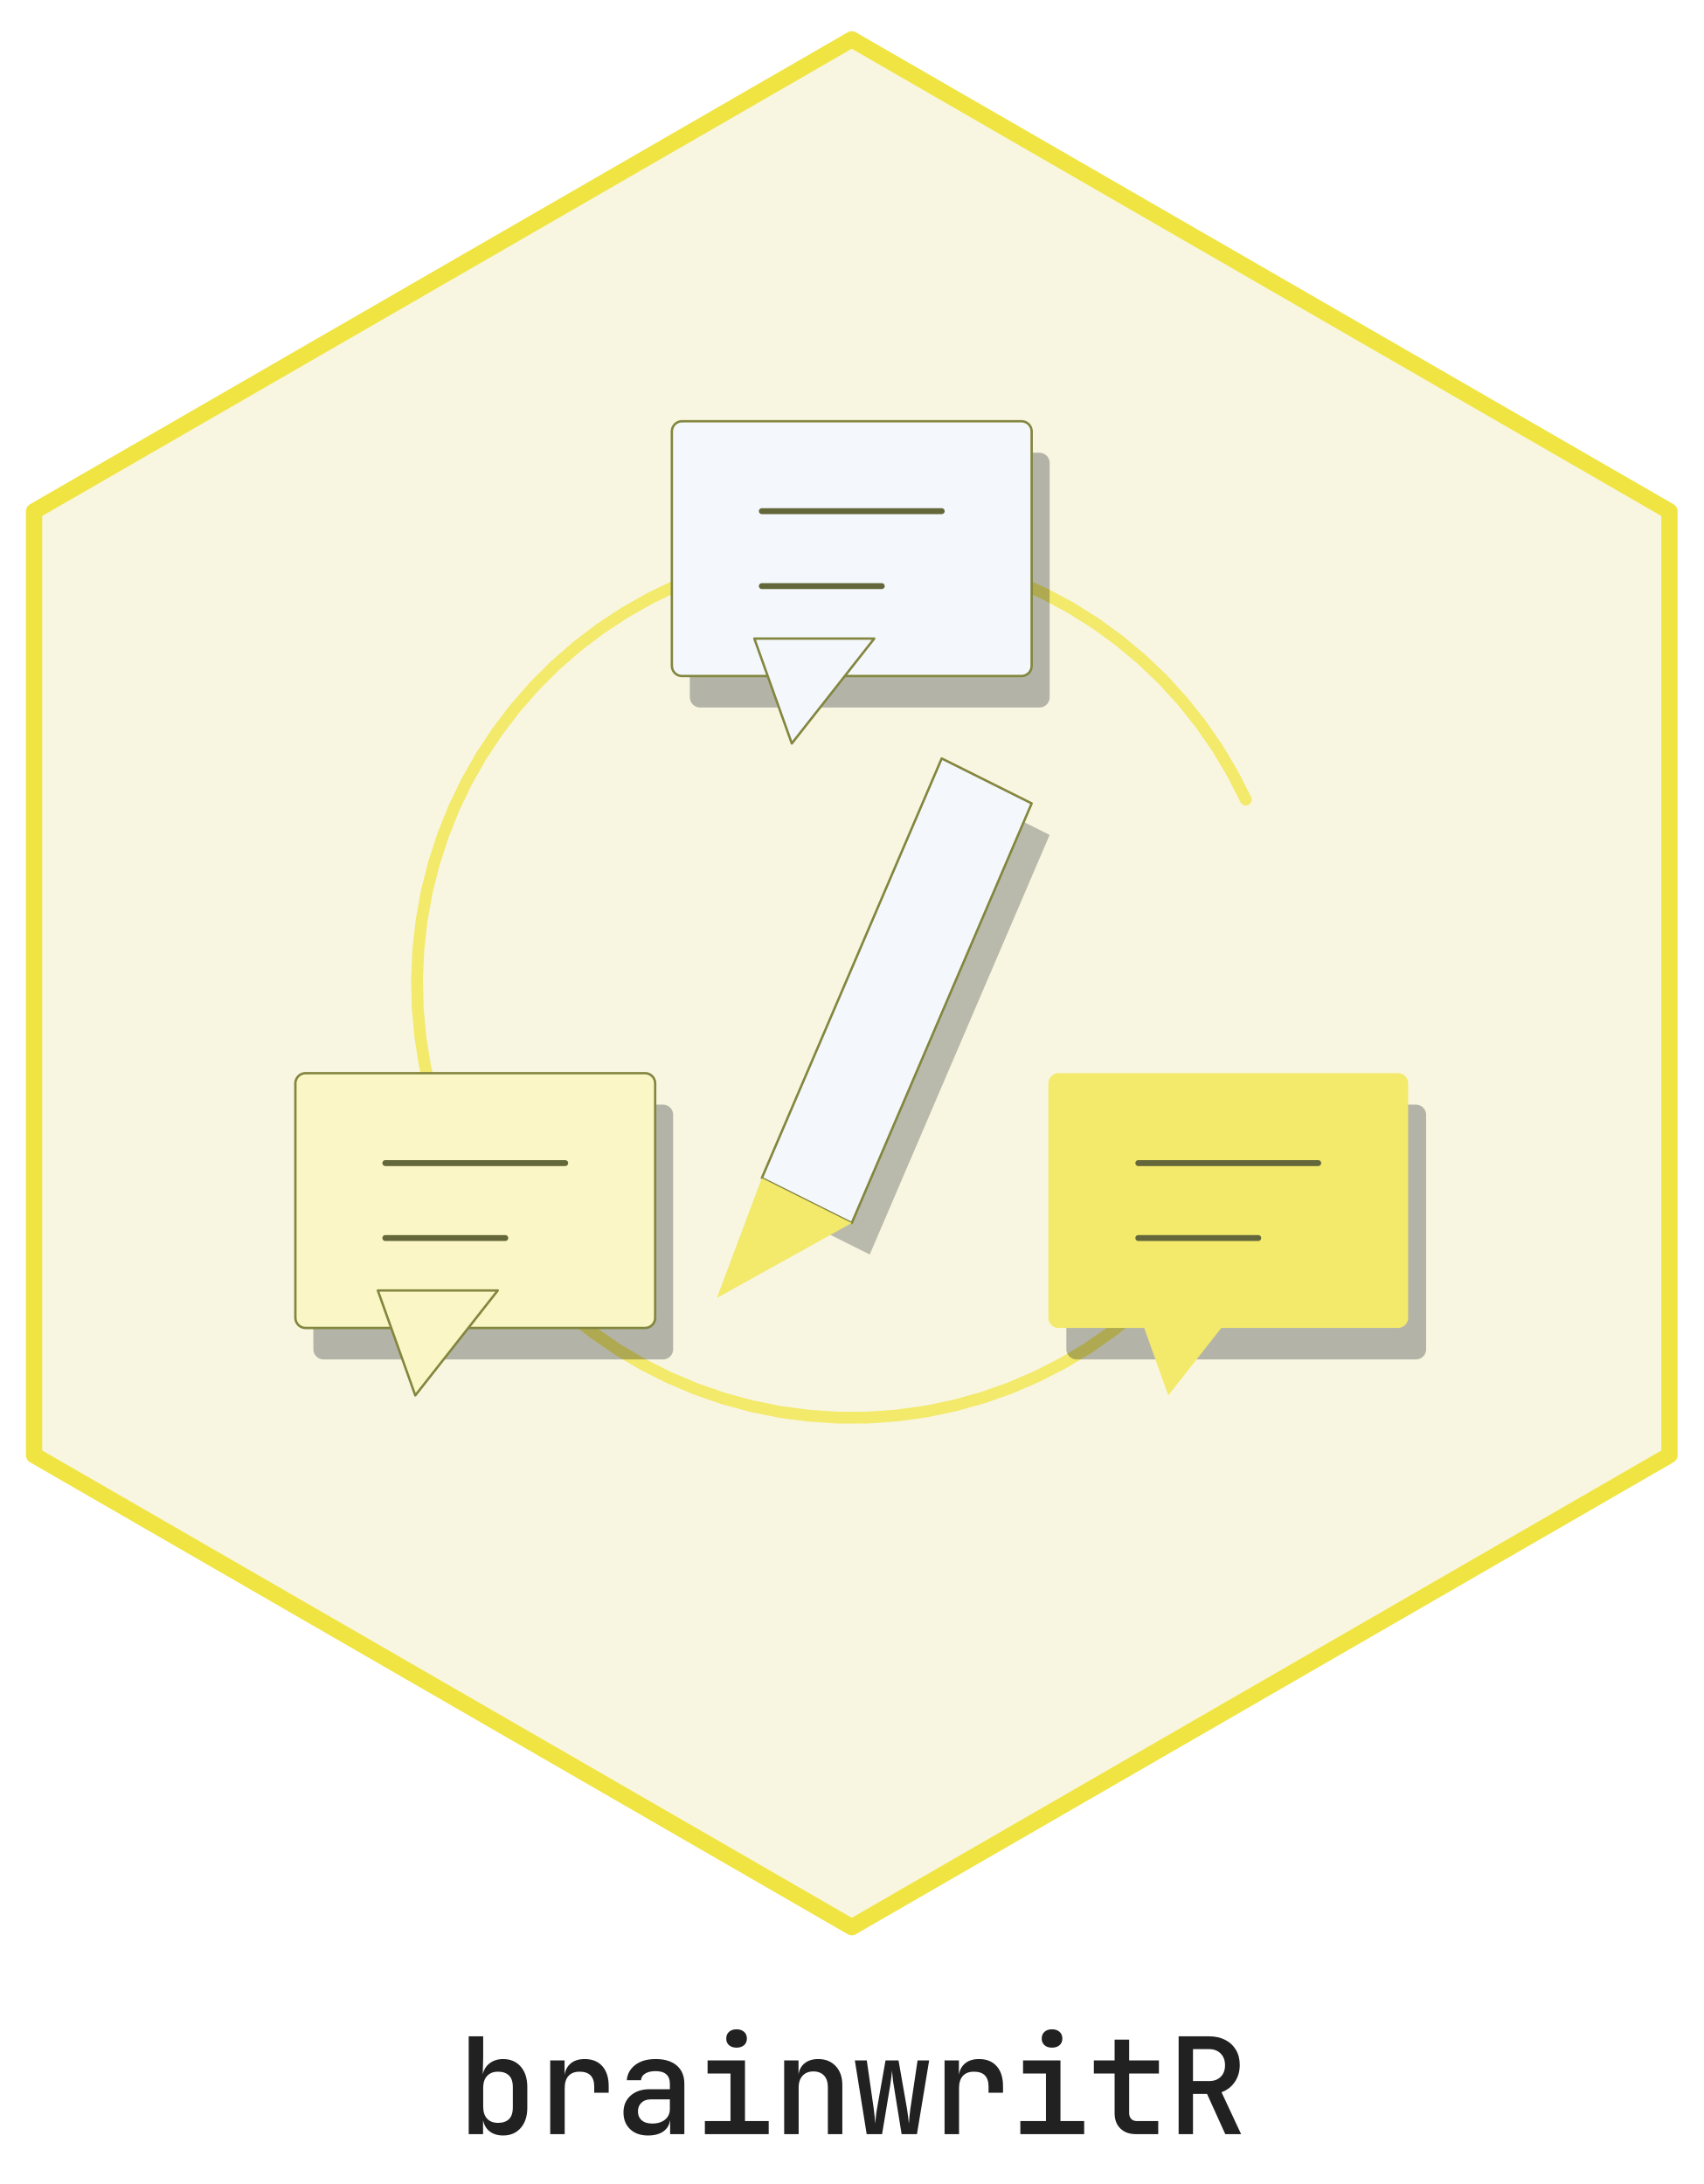
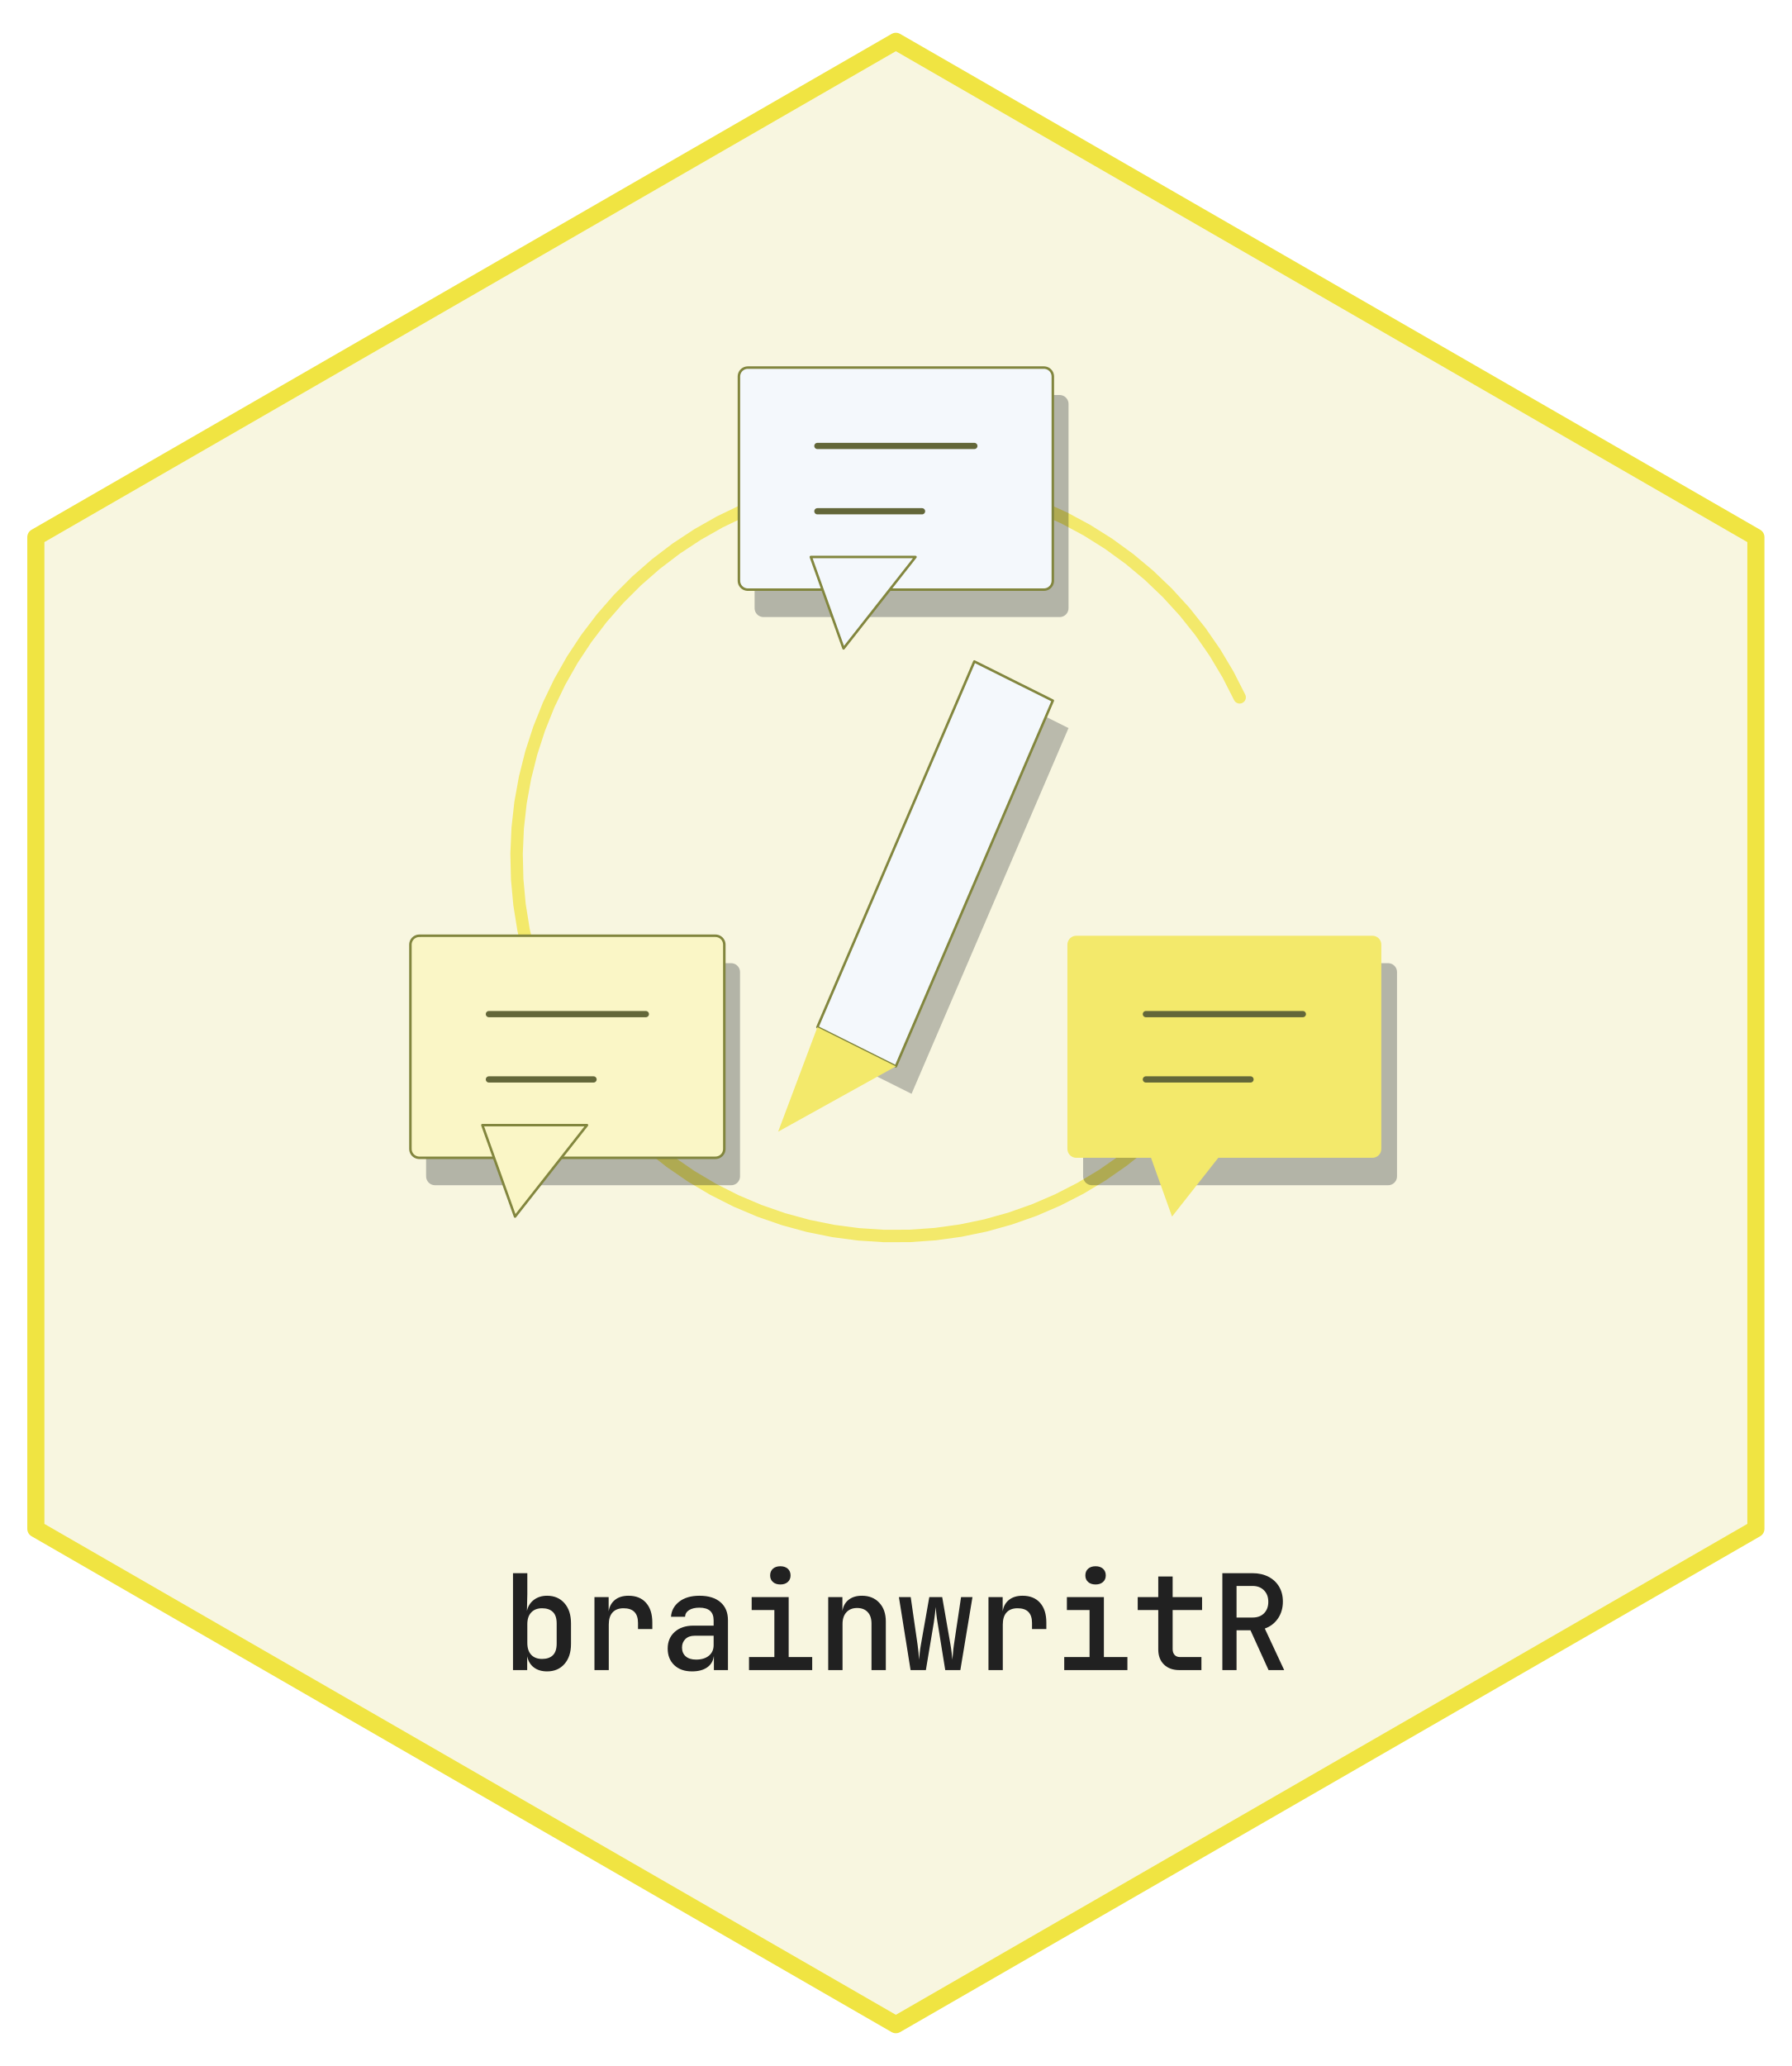
- <svg xmlns="http://www.w3.org/2000/svg" xmlns:xlink="http://www.w3.org/1999/xlink" width="432pt" height="554pt" viewBox="0 0 432 554">
+ <svg xmlns="http://www.w3.org/2000/svg" xmlns:xlink="http://www.w3.org/1999/xlink" width="432pt" height="498pt" viewBox="0 0 432 498">
  <defs>
    <g>
      <g id="glyph-0-0">
-         <path d="M 11.594 0.344 C 10.227 0.344 9.098 0.004 8.203 -0.672 C 7.316 -1.359 6.75 -2.312 6.5 -3.531 L 6.5 0 L 2.859 0 L 2.859 -24.812 L 6.531 -24.812 L 6.531 -19.484 L 6.422 -15.156 C 6.691 -16.363 7.285 -17.312 8.203 -18 C 9.129 -18.695 10.258 -19.047 11.594 -19.047 C 13.445 -19.047 14.93 -18.41 16.047 -17.141 C 17.16 -15.867 17.719 -14.145 17.719 -11.969 L 17.719 -6.703 C 17.719 -4.547 17.16 -2.832 16.047 -1.562 C 14.93 -0.289 13.445 0.344 11.594 0.344 Z M 10.297 -2.859 C 11.473 -2.859 12.391 -3.164 13.047 -3.781 C 13.711 -4.406 14.047 -5.41 14.047 -6.797 L 14.047 -11.938 C 14.047 -13.289 13.711 -14.281 13.047 -14.906 C 12.391 -15.531 11.473 -15.844 10.297 -15.844 C 9.117 -15.844 8.195 -15.484 7.531 -14.766 C 6.863 -14.055 6.531 -13.055 6.531 -11.766 L 6.531 -6.969 C 6.531 -5.656 6.863 -4.641 7.531 -3.922 C 8.195 -3.211 9.117 -2.859 10.297 -2.859 Z M 10.297 -2.859 " />
+         <path d="M 10.906 0.312 C 9.625 0.312 8.562 -0.004 7.719 -0.641 C 6.883 -1.273 6.348 -2.172 6.109 -3.328 L 6.109 0 L 2.688 0 L 2.688 -23.359 L 6.141 -23.359 L 6.141 -18.344 L 6.047 -14.266 C 6.305 -15.398 6.867 -16.289 7.734 -16.938 C 8.598 -17.594 9.656 -17.922 10.906 -17.922 C 12.656 -17.922 14.051 -17.32 15.094 -16.125 C 16.145 -14.938 16.672 -13.316 16.672 -11.266 L 16.672 -6.297 C 16.672 -4.273 16.145 -2.664 15.094 -1.469 C 14.051 -0.281 12.656 0.312 10.906 0.312 Z M 9.703 -2.688 C 10.805 -2.688 11.664 -2.977 12.281 -3.562 C 12.906 -4.156 13.219 -5.102 13.219 -6.406 L 13.219 -11.234 C 13.219 -12.516 12.906 -13.445 12.281 -14.031 C 11.664 -14.613 10.805 -14.906 9.703 -14.906 C 8.586 -14.906 7.711 -14.566 7.078 -13.891 C 6.453 -13.223 6.141 -12.285 6.141 -11.078 L 6.141 -6.562 C 6.141 -5.32 6.453 -4.363 7.078 -3.688 C 7.711 -3.02 8.586 -2.688 9.703 -2.688 Z M 9.703 -2.688 " />
      </g>
      <g id="glyph-0-1">
-         <path d="M 3.531 0 L 3.531 -18.703 L 7.172 -18.703 L 7.172 -15.031 C 7.359 -16.27 7.891 -17.25 8.766 -17.969 C 9.648 -18.688 10.82 -19.047 12.281 -19.047 C 14.195 -19.047 15.688 -18.441 16.75 -17.234 C 17.82 -16.035 18.359 -14.348 18.359 -12.172 L 18.359 -10.5 L 14.688 -10.5 L 14.688 -12.062 C 14.688 -14.582 13.453 -15.844 10.984 -15.844 C 9.754 -15.844 8.816 -15.484 8.172 -14.766 C 7.523 -14.055 7.203 -13.02 7.203 -11.656 L 7.203 0 Z M 3.531 0 " />
+         <path d="M 3.328 0 L 3.328 -17.594 L 6.75 -17.594 L 6.75 -14.141 C 6.926 -15.316 7.426 -16.238 8.25 -16.906 C 9.082 -17.582 10.18 -17.922 11.547 -17.922 C 13.359 -17.922 14.766 -17.352 15.766 -16.219 C 16.773 -15.094 17.281 -13.504 17.281 -11.453 L 17.281 -9.891 L 13.828 -9.891 L 13.828 -11.359 C 13.828 -13.723 12.664 -14.906 10.344 -14.906 C 9.188 -14.906 8.301 -14.566 7.688 -13.891 C 7.082 -13.223 6.781 -12.25 6.781 -10.969 L 6.781 0 Z M 3.328 0 " />
      </g>
      <g id="glyph-0-2">
-         <path d="M 8.328 0.344 C 6.422 0.344 4.906 -0.191 3.781 -1.266 C 2.664 -2.348 2.109 -3.766 2.109 -5.516 C 2.109 -7.273 2.707 -8.691 3.906 -9.766 C 5.113 -10.848 6.711 -11.391 8.703 -11.391 L 13.875 -11.391 L 13.875 -12.75 C 13.875 -14.906 12.66 -15.984 10.234 -15.984 C 9.148 -15.984 8.273 -15.773 7.609 -15.359 C 6.953 -14.953 6.602 -14.391 6.562 -13.672 L 2.953 -13.672 C 3.066 -15.234 3.77 -16.52 5.062 -17.531 C 6.352 -18.539 8.086 -19.047 10.266 -19.047 C 12.578 -19.047 14.367 -18.492 15.641 -17.391 C 16.91 -16.285 17.547 -14.75 17.547 -12.781 L 17.547 0 L 13.938 0 L 13.938 -3.5 L 13.906 -3.5 C 13.75 -2.301 13.18 -1.359 12.203 -0.672 C 11.234 0.004 9.941 0.344 8.328 0.344 Z M 9.391 -2.688 C 10.766 -2.688 11.852 -3.02 12.656 -3.688 C 13.469 -4.352 13.875 -5.254 13.875 -6.391 L 13.875 -8.812 L 8.969 -8.812 C 8 -8.812 7.223 -8.523 6.641 -7.953 C 6.066 -7.391 5.781 -6.664 5.781 -5.781 C 5.781 -4.832 6.098 -4.078 6.734 -3.516 C 7.367 -2.961 8.254 -2.688 9.391 -2.688 Z M 9.391 -2.688 " />
+         <path d="M 7.844 0.312 C 6.051 0.312 4.625 -0.191 3.562 -1.203 C 2.508 -2.211 1.984 -3.539 1.984 -5.188 C 1.984 -6.852 2.547 -8.191 3.672 -9.203 C 4.805 -10.211 6.312 -10.719 8.188 -10.719 L 13.062 -10.719 L 13.062 -12 C 13.062 -14.031 11.914 -15.047 9.625 -15.047 C 8.602 -15.047 7.781 -14.852 7.156 -14.469 C 6.539 -14.082 6.211 -13.547 6.172 -12.859 L 2.781 -12.859 C 2.883 -14.336 3.547 -15.551 4.766 -16.5 C 5.984 -17.445 7.613 -17.922 9.656 -17.922 C 11.832 -17.922 13.52 -17.398 14.719 -16.359 C 15.914 -15.328 16.516 -13.883 16.516 -12.031 L 16.516 0 L 13.125 0 L 13.125 -3.297 L 13.094 -3.297 C 12.938 -2.16 12.398 -1.273 11.484 -0.641 C 10.566 -0.004 9.352 0.312 7.844 0.312 Z M 8.828 -2.531 C 10.129 -2.531 11.16 -2.844 11.922 -3.469 C 12.68 -4.102 13.062 -4.953 13.062 -6.016 L 13.062 -8.281 L 8.453 -8.281 C 7.535 -8.281 6.801 -8.016 6.25 -7.484 C 5.707 -6.953 5.438 -6.27 5.438 -5.438 C 5.438 -4.539 5.734 -3.832 6.328 -3.312 C 6.93 -2.789 7.766 -2.531 8.828 -2.531 Z M 8.828 -2.531 " />
      </g>
      <g id="glyph-0-3">
-         <path d="M 2.75 0 L 2.75 -3.328 L 9.25 -3.328 L 9.25 -15.375 L 3.438 -15.375 L 3.438 -18.703 L 12.922 -18.703 L 12.922 -3.328 L 18.938 -3.328 L 18.938 0 Z M 10.781 -21.938 C 9.988 -21.938 9.352 -22.145 8.875 -22.562 C 8.406 -22.977 8.172 -23.535 8.172 -24.234 C 8.172 -24.961 8.406 -25.535 8.875 -25.953 C 9.352 -26.379 9.988 -26.594 10.781 -26.594 C 11.57 -26.594 12.207 -26.379 12.688 -25.953 C 13.164 -25.535 13.406 -24.961 13.406 -24.234 C 13.406 -23.535 13.164 -22.977 12.688 -22.562 C 12.207 -22.145 11.57 -21.938 10.781 -21.938 Z M 10.781 -21.938 " />
+         <path d="M 2.594 0 L 2.594 -3.141 L 8.703 -3.141 L 8.703 -14.469 L 3.234 -14.469 L 3.234 -17.594 L 12.156 -17.594 L 12.156 -3.141 L 17.828 -3.141 L 17.828 0 Z M 10.156 -20.641 C 9.406 -20.641 8.805 -20.836 8.359 -21.234 C 7.91 -21.629 7.688 -22.156 7.688 -22.812 C 7.688 -23.5 7.91 -24.039 8.359 -24.438 C 8.805 -24.832 9.406 -25.031 10.156 -25.031 C 10.895 -25.031 11.488 -24.832 11.938 -24.438 C 12.383 -24.039 12.609 -23.5 12.609 -22.812 C 12.609 -22.156 12.383 -21.629 11.938 -21.234 C 11.488 -20.836 10.895 -20.641 10.156 -20.641 Z M 10.156 -20.641 " />
      </g>
      <g id="glyph-0-4">
-         <path d="M 2.859 0 L 2.859 -18.703 L 6.5 -18.703 L 6.5 -15.125 C 6.676 -16.352 7.203 -17.312 8.078 -18 C 8.953 -18.695 10.086 -19.047 11.484 -19.047 C 13.348 -19.047 14.832 -18.445 15.938 -17.25 C 17.051 -16.062 17.609 -14.457 17.609 -12.438 L 17.609 0 L 13.938 0 L 13.938 -11.906 C 13.938 -13.195 13.609 -14.188 12.953 -14.875 C 12.297 -15.562 11.398 -15.906 10.266 -15.906 C 9.109 -15.906 8.195 -15.539 7.531 -14.812 C 6.863 -14.094 6.531 -13.086 6.531 -11.797 L 6.531 0 Z M 2.859 0 " />
+         <path d="M 2.688 0 L 2.688 -17.594 L 6.109 -17.594 L 6.109 -14.234 C 6.285 -15.391 6.781 -16.289 7.594 -16.938 C 8.414 -17.594 9.488 -17.922 10.812 -17.922 C 12.562 -17.922 13.957 -17.359 15 -16.234 C 16.051 -15.117 16.578 -13.613 16.578 -11.719 L 16.578 0 L 13.125 0 L 13.125 -11.203 C 13.125 -12.422 12.812 -13.352 12.188 -14 C 11.57 -14.645 10.727 -14.969 9.656 -14.969 C 8.57 -14.969 7.711 -14.625 7.078 -13.938 C 6.453 -13.258 6.141 -12.316 6.141 -11.109 L 6.141 0 Z M 2.688 0 " />
      </g>
      <g id="glyph-0-5">
-         <path d="M 3.781 0 L 0.781 -18.703 L 3.812 -18.703 L 5.578 -6.391 C 5.672 -5.773 5.75 -5.109 5.812 -4.391 C 5.883 -3.68 5.93 -3.102 5.953 -2.656 C 5.992 -3.102 6.047 -3.68 6.109 -4.391 C 6.18 -5.109 6.273 -5.773 6.391 -6.391 L 8.562 -18.703 L 11.859 -18.703 L 14.016 -6.391 C 14.117 -5.773 14.211 -5.109 14.297 -4.391 C 14.379 -3.68 14.441 -3.102 14.484 -2.656 C 14.523 -3.102 14.57 -3.68 14.625 -4.391 C 14.688 -5.109 14.766 -5.773 14.859 -6.391 L 16.688 -18.703 L 19.625 -18.703 L 16.531 0 L 12.641 0 L 10.672 -12.203 C 10.555 -12.836 10.457 -13.539 10.375 -14.312 C 10.301 -15.082 10.242 -15.695 10.203 -16.156 C 10.18 -15.695 10.117 -15.082 10.016 -14.312 C 9.91 -13.539 9.812 -12.836 9.719 -12.203 L 7.688 0 Z M 3.781 0 " />
+         <path d="M 3.547 0 L 0.734 -17.594 L 3.578 -17.594 L 5.25 -6.016 C 5.332 -5.441 5.406 -4.816 5.469 -4.141 C 5.531 -3.473 5.57 -2.926 5.594 -2.5 C 5.633 -2.926 5.688 -3.473 5.75 -4.141 C 5.82 -4.816 5.91 -5.441 6.016 -6.016 L 8.062 -17.594 L 11.172 -17.594 L 13.188 -6.016 C 13.289 -5.441 13.379 -4.816 13.453 -4.141 C 13.523 -3.473 13.582 -2.926 13.625 -2.5 C 13.676 -2.926 13.727 -3.473 13.781 -4.141 C 13.832 -4.816 13.898 -5.441 13.984 -6.016 L 15.719 -17.594 L 18.469 -17.594 L 15.547 0 L 11.906 0 L 10.047 -11.484 C 9.941 -12.086 9.848 -12.75 9.766 -13.469 C 9.691 -14.195 9.633 -14.773 9.594 -15.203 C 9.57 -14.773 9.516 -14.195 9.422 -13.469 C 9.328 -12.75 9.238 -12.086 9.156 -11.484 L 7.234 0 Z M 3.547 0 " />
      </g>
      <g id="glyph-0-6">
-         <path d="M 12.062 0 C 10.414 0 9.102 -0.473 8.125 -1.422 C 7.145 -2.379 6.656 -3.672 6.656 -5.297 L 6.656 -15.375 L 1.391 -15.375 L 1.391 -18.703 L 6.656 -18.703 L 6.656 -23.969 L 10.344 -23.969 L 10.344 -18.703 L 17.891 -18.703 L 17.891 -15.375 L 10.344 -15.375 L 10.344 -5.344 C 10.344 -4.75 10.508 -4.266 10.844 -3.891 C 11.188 -3.516 11.648 -3.328 12.234 -3.328 L 17.719 -3.328 L 17.719 0 Z M 12.062 0 " />
+         <path d="M 11.359 0 C 9.805 0 8.566 -0.445 7.641 -1.344 C 6.723 -2.238 6.266 -3.453 6.266 -4.984 L 6.266 -14.469 L 1.312 -14.469 L 1.312 -17.594 L 6.266 -17.594 L 6.266 -22.562 L 9.734 -22.562 L 9.734 -17.594 L 16.828 -17.594 L 16.828 -14.469 L 9.734 -14.469 L 9.734 -5.031 C 9.734 -4.469 9.891 -4.008 10.203 -3.656 C 10.523 -3.312 10.961 -3.141 11.516 -3.141 L 16.672 -3.141 L 16.672 0 Z M 11.359 0 " />
      </g>
      <g id="glyph-0-7">
-         <path d="M 2.891 0 L 2.891 -24.812 L 10.641 -24.812 C 12.18 -24.812 13.535 -24.508 14.703 -23.906 C 15.867 -23.312 16.773 -22.469 17.422 -21.375 C 18.066 -20.289 18.391 -19.016 18.391 -17.547 C 18.391 -15.891 17.969 -14.445 17.125 -13.219 C 16.289 -12 15.172 -11.141 13.766 -10.641 L 18.734 0 L 14.719 0 L 10.094 -10.203 L 6.531 -10.203 L 6.531 0 Z M 6.531 -13.469 L 10.641 -13.469 C 11.867 -13.469 12.844 -13.828 13.562 -14.547 C 14.289 -15.273 14.656 -16.25 14.656 -17.469 C 14.656 -18.719 14.285 -19.711 13.547 -20.453 C 12.805 -21.191 11.836 -21.562 10.641 -21.562 L 6.531 -21.562 Z M 6.531 -13.469 " />
+         <path d="M 2.719 0 L 2.719 -23.359 L 10.016 -23.359 C 11.461 -23.359 12.734 -23.07 13.828 -22.5 C 14.93 -21.938 15.785 -21.145 16.391 -20.125 C 17.004 -19.102 17.312 -17.898 17.312 -16.516 C 17.312 -14.953 16.914 -13.594 16.125 -12.438 C 15.332 -11.289 14.273 -10.484 12.953 -10.016 L 17.625 0 L 13.859 0 L 9.5 -9.594 L 6.141 -9.594 L 6.141 0 Z M 6.141 -12.672 L 10.016 -12.672 C 11.172 -12.672 12.086 -13.008 12.766 -13.688 C 13.453 -14.375 13.797 -15.297 13.797 -16.453 C 13.797 -17.617 13.445 -18.547 12.75 -19.234 C 12.062 -19.93 11.148 -20.281 10.016 -20.281 L 6.141 -20.281 Z M 6.141 -12.672 " />
      </g>
    </g>
  </defs>
-   <path fill-rule="nonzero" fill="rgb(97.255%, 96.471%, 87.843%)" fill-opacity="1" stroke-width="4.125" stroke-linecap="round" stroke-linejoin="round" stroke="rgb(94.118%, 89.412%, 25.882%)" stroke-opacity="1" stroke-miterlimit="10" d="M 216 9.977 L 423.359 129.695 L 423.359 369.133 L 216 488.855 L 8.641 369.133 L 8.641 129.695 Z M 216 9.977 " />
-   <path fill="none" stroke-width="3" stroke-linecap="round" stroke-linejoin="round" stroke="rgb(95.294%, 91.373%, 41.961%)" stroke-opacity="1" stroke-miterlimit="10" d="M 315.918 202.824 L 312.555 196.203 L 308.75 189.82 L 304.527 183.711 L 299.902 177.898 L 294.898 172.414 L 289.535 167.273 L 283.836 162.512 L 277.832 158.141 L 271.543 154.184 L 265.008 150.66 L 258.246 147.586 L 251.293 144.973 L 244.18 142.832 L 236.941 141.176 L 229.605 140.012 L 222.207 139.344 L 214.781 139.176 L 207.363 139.508 L 199.98 140.34 L 192.672 141.664 L 185.473 143.48 L 178.406 145.777 L 171.516 148.543 L 164.824 151.766 L 158.367 155.434 L 152.168 159.527 L 146.262 164.031 L 140.668 168.918 L 135.422 174.176 L 130.539 179.77 L 126.043 185.684 L 121.953 191.883 L 118.293 198.348 L 115.078 205.043 L 112.32 211.938 L 110.031 219.004 L 108.223 226.207 L 106.906 233.516 L 106.082 240.898 L 105.758 248.32 L 105.934 255.746 L 106.613 263.141 L 107.785 270.477 L 109.449 277.715 L 111.594 284.824 L 114.215 291.773 L 117.297 298.531 L 120.828 305.066 L 124.793 311.348 L 129.168 317.348 L 133.941 323.039 L 139.086 328.398 L 144.578 333.398 L 150.395 338.016 L 156.508 342.23 L 162.895 346.027 L 169.52 349.383 L 176.355 352.285 L 183.371 354.723 L 190.535 356.68 L 197.816 358.152 L 205.18 359.129 L 212.59 359.609 L 220.02 359.59 L 227.426 359.066 L 234.785 358.051 L 242.055 356.539 L 249.211 354.539 L 256.211 352.066 L 263.031 349.125 L 269.641 345.734 L 276.004 341.902 L 282.094 337.652 L 287.887 333 L 293.352 327.973 L 298.465 322.586 L 303.203 316.867 L 307.547 310.844 L 311.477 304.539 " />
-   <path fill-rule="nonzero" fill="rgb(1.176%, 3.922%, 7.059%)" fill-opacity="0.278" d="M 177.527 179.465 L 263.598 179.465 L 263.492 179.465 L 263.906 179.445 L 264.316 179.363 L 264.703 179.215 L 265.066 179.008 L 265.387 178.746 L 265.664 178.434 L 265.887 178.082 L 266.047 177.699 L 266.148 177.297 L 266.18 176.879 L 266.18 117.422 L 266.148 117.008 L 266.047 116.605 L 265.887 116.223 L 265.664 115.871 L 265.387 115.559 L 265.066 115.297 L 264.703 115.09 L 264.316 114.941 L 263.906 114.859 L 263.598 114.84 L 177.527 114.84 L 177.84 114.859 L 177.422 114.84 L 177.012 114.891 L 176.609 115.008 L 176.234 115.184 L 175.895 115.422 L 175.594 115.711 L 175.344 116.043 L 175.148 116.41 L 175.02 116.805 L 174.949 117.215 L 174.941 117.422 L 174.941 176.879 L 174.949 176.672 L 174.949 177.09 L 175.02 177.5 L 175.148 177.895 L 175.344 178.262 L 175.594 178.594 L 175.895 178.883 L 176.234 179.121 L 176.609 179.297 L 177.012 179.414 L 177.422 179.465 Z M 177.527 179.465 " />
-   <path fill-rule="nonzero" fill="rgb(95.686%, 97.255%, 98.824%)" fill-opacity="1" stroke-width="0.6" stroke-linecap="round" stroke-linejoin="round" stroke="rgb(50.98%, 52.549%, 24.314%)" stroke-opacity="1" stroke-miterlimit="10" d="M 172.965 171.484 L 259.035 171.484 L 258.93 171.48 L 259.348 171.465 L 259.754 171.379 L 260.141 171.234 L 260.504 171.023 L 260.824 170.762 L 261.102 170.449 L 261.324 170.098 L 261.484 169.715 L 261.586 169.312 L 261.621 168.898 L 261.621 109.441 L 261.586 109.027 L 261.484 108.621 L 261.324 108.238 L 261.102 107.887 L 260.824 107.574 L 260.504 107.312 L 260.141 107.105 L 259.754 106.957 L 259.348 106.875 L 259.035 106.855 L 172.965 106.855 L 173.277 106.875 L 172.863 106.855 L 172.449 106.906 L 172.051 107.023 L 171.672 107.203 L 171.332 107.438 L 171.031 107.727 L 170.781 108.059 L 170.586 108.426 L 170.457 108.82 L 170.391 109.23 L 170.379 109.441 L 170.379 168.898 L 170.391 168.688 L 170.391 169.105 L 170.457 169.516 L 170.586 169.91 L 170.781 170.277 L 171.031 170.613 L 171.332 170.898 L 171.672 171.137 L 172.051 171.316 L 172.449 171.43 L 172.863 171.48 Z M 172.965 171.484 " />
-   <path fill-rule="nonzero" fill="rgb(95.686%, 97.255%, 98.824%)" fill-opacity="1" stroke-width="0.6" stroke-linecap="round" stroke-linejoin="round" stroke="rgb(50.98%, 52.549%, 24.314%)" stroke-opacity="1" stroke-miterlimit="10" d="M 191.289 161.98 L 200.793 188.59 L 221.703 161.98 Z M 191.289 161.98 " />
-   <path fill="none" stroke-width="1.5" stroke-linecap="round" stroke-linejoin="round" stroke="rgb(38.824%, 40.392%, 22.353%)" stroke-opacity="1" stroke-miterlimit="10" d="M 193.191 129.664 L 238.809 129.664 " />
-   <path fill="none" stroke-width="1.5" stroke-linecap="round" stroke-linejoin="round" stroke="rgb(38.824%, 40.392%, 22.353%)" stroke-opacity="1" stroke-miterlimit="10" d="M 193.191 148.672 L 223.602 148.672 " />
-   <path fill-rule="nonzero" fill="rgb(1.176%, 3.922%, 7.059%)" fill-opacity="0.278" d="M 82.051 344.836 L 168.121 344.836 L 168.016 344.832 L 168.43 344.816 L 168.84 344.734 L 169.227 344.586 L 169.59 344.379 L 169.91 344.113 L 170.188 343.805 L 170.41 343.453 L 170.57 343.07 L 170.672 342.664 L 170.703 342.25 L 170.703 282.793 L 170.672 282.379 L 170.57 281.977 L 170.41 281.594 L 170.188 281.242 L 169.91 280.93 L 169.59 280.664 L 169.227 280.457 L 168.84 280.309 L 168.43 280.227 L 168.121 280.207 L 82.051 280.207 L 82.363 280.227 L 81.949 280.211 L 81.535 280.262 L 81.137 280.375 L 80.758 280.555 L 80.418 280.789 L 80.117 281.078 L 79.867 281.41 L 79.672 281.781 L 79.543 282.176 L 79.477 282.586 L 79.465 282.793 L 79.465 342.25 L 79.477 342.043 L 79.477 342.457 L 79.543 342.867 L 79.672 343.262 L 79.867 343.633 L 80.117 343.965 L 80.418 344.254 L 80.758 344.488 L 81.137 344.668 L 81.535 344.785 L 81.949 344.832 Z M 82.051 344.836 " />
-   <path fill-rule="nonzero" fill="rgb(98.039%, 96.471%, 77.647%)" fill-opacity="1" stroke-width="0.6" stroke-linecap="round" stroke-linejoin="round" stroke="rgb(50.98%, 52.549%, 24.314%)" stroke-opacity="1" stroke-miterlimit="10" d="M 77.488 336.852 L 163.559 336.852 L 163.453 336.852 L 163.871 336.832 L 164.277 336.75 L 164.668 336.602 L 165.027 336.395 L 165.348 336.133 L 165.625 335.82 L 165.848 335.469 L 166.012 335.086 L 166.109 334.684 L 166.145 334.266 L 166.145 274.809 L 166.109 274.395 L 166.012 273.992 L 165.848 273.609 L 165.625 273.258 L 165.348 272.945 L 165.027 272.684 L 164.668 272.473 L 164.277 272.328 L 163.871 272.242 L 163.559 272.227 L 77.488 272.227 L 77.801 272.242 L 77.387 272.227 L 76.973 272.277 L 76.574 272.395 L 76.195 272.57 L 75.855 272.809 L 75.555 273.098 L 75.305 273.43 L 75.113 273.797 L 74.98 274.191 L 74.914 274.602 L 74.906 274.809 L 74.906 334.266 L 74.914 334.059 L 74.914 334.477 L 74.98 334.887 L 75.113 335.281 L 75.305 335.648 L 75.555 335.98 L 75.855 336.27 L 76.195 336.504 L 76.574 336.684 L 76.973 336.801 L 77.387 336.852 Z M 77.488 336.852 " />
-   <path fill-rule="nonzero" fill="rgb(98.039%, 96.471%, 77.647%)" fill-opacity="1" stroke-width="0.6" stroke-linecap="round" stroke-linejoin="round" stroke="rgb(50.98%, 52.549%, 24.314%)" stroke-opacity="1" stroke-miterlimit="10" d="M 95.812 327.348 L 105.316 353.961 L 126.227 327.348 Z M 95.812 327.348 " />
-   <path fill="none" stroke-width="1.5" stroke-linecap="round" stroke-linejoin="round" stroke="rgb(38.824%, 40.392%, 22.353%)" stroke-opacity="1" stroke-miterlimit="10" d="M 97.715 295.035 L 143.332 295.035 " />
-   <path fill="none" stroke-width="1.5" stroke-linecap="round" stroke-linejoin="round" stroke="rgb(38.824%, 40.392%, 22.353%)" stroke-opacity="1" stroke-miterlimit="10" d="M 97.715 314.043 L 128.129 314.043 " />
-   <path fill-rule="nonzero" fill="rgb(1.176%, 3.922%, 7.059%)" fill-opacity="0.278" d="M 273.004 344.836 L 359.07 344.836 L 358.969 344.832 L 359.383 344.816 L 359.793 344.734 L 360.18 344.586 L 360.539 344.379 L 360.863 344.113 L 361.141 343.805 L 361.359 343.453 L 361.523 343.07 L 361.625 342.664 L 361.656 342.25 L 361.656 282.793 L 361.625 282.379 L 361.523 281.977 L 361.359 281.594 L 361.141 281.242 L 360.863 280.93 L 360.539 280.664 L 360.18 280.457 L 359.793 280.309 L 359.383 280.227 L 359.07 280.207 L 273.004 280.207 L 273.316 280.227 L 272.898 280.211 L 272.488 280.262 L 272.086 280.375 L 271.711 280.555 L 271.367 280.789 L 271.07 281.078 L 270.82 281.41 L 270.625 281.781 L 270.492 282.176 L 270.426 282.586 L 270.418 282.793 L 270.418 342.25 L 270.426 342.043 L 270.426 342.457 L 270.492 342.867 L 270.625 343.262 L 270.82 343.633 L 271.07 343.965 L 271.367 344.254 L 271.711 344.488 L 272.086 344.668 L 272.488 344.785 L 272.898 344.832 Z M 273.004 344.836 " />
-   <path fill-rule="nonzero" fill="rgb(95.294%, 91.373%, 41.961%)" fill-opacity="1" d="M 268.441 336.852 L 354.512 336.852 L 354.406 336.852 L 354.82 336.832 L 355.23 336.75 L 355.617 336.602 L 355.98 336.395 L 356.301 336.133 L 356.578 335.82 L 356.801 335.469 L 356.961 335.086 L 357.062 334.684 L 357.094 334.266 L 357.094 274.809 L 357.062 274.395 L 356.961 273.992 L 356.801 273.609 L 356.578 273.258 L 356.301 272.945 L 355.98 272.684 L 355.617 272.473 L 355.23 272.328 L 354.82 272.242 L 354.512 272.227 L 268.441 272.227 L 268.754 272.242 L 268.34 272.227 L 267.926 272.277 L 267.523 272.395 L 267.148 272.57 L 266.809 272.809 L 266.508 273.098 L 266.258 273.43 L 266.062 273.797 L 265.934 274.191 L 265.867 274.602 L 265.855 274.809 L 265.855 334.266 L 265.867 334.059 L 265.867 334.477 L 265.934 334.887 L 266.062 335.281 L 266.258 335.648 L 266.508 335.98 L 266.809 336.27 L 267.148 336.504 L 267.523 336.684 L 267.926 336.801 L 268.34 336.852 Z M 268.441 336.852 " />
-   <path fill-rule="nonzero" fill="rgb(95.294%, 91.373%, 41.961%)" fill-opacity="1" d="M 286.766 327.348 L 296.27 353.961 L 317.18 327.348 Z M 286.766 327.348 " />
-   <path fill="none" stroke-width="1.5" stroke-linecap="round" stroke-linejoin="round" stroke="rgb(38.824%, 40.392%, 22.353%)" stroke-opacity="1" stroke-miterlimit="10" d="M 288.668 295.035 L 334.285 295.035 " />
-   <path fill="none" stroke-width="1.5" stroke-linecap="round" stroke-linejoin="round" stroke="rgb(38.824%, 40.392%, 22.353%)" stroke-opacity="1" stroke-miterlimit="10" d="M 288.668 314.043 L 319.078 314.043 " />
-   <path fill-rule="nonzero" fill="rgb(1.176%, 3.922%, 7.059%)" fill-opacity="0.251" d="M 197.754 306.82 L 220.562 318.223 L 266.18 211.781 L 243.371 200.375 Z M 197.754 306.82 " />
-   <path fill-rule="nonzero" fill="rgb(95.686%, 97.255%, 98.824%)" fill-opacity="1" stroke-width="0.6" stroke-linecap="round" stroke-linejoin="round" stroke="rgb(50.98%, 52.549%, 24.314%)" stroke-opacity="1" stroke-miterlimit="10" d="M 193.191 298.836 L 216 310.242 L 261.621 203.797 L 238.809 192.391 Z M 193.191 298.836 " />
-   <path fill-rule="nonzero" fill="rgb(95.294%, 91.373%, 41.961%)" fill-opacity="1" d="M 193.191 298.836 L 216 310.242 L 181.785 329.25 Z M 193.191 298.836 " />
+   <path fill-rule="nonzero" fill="rgb(97.255%, 96.471%, 87.843%)" fill-opacity="1" stroke-width="4.125" stroke-linecap="round" stroke-linejoin="round" stroke="rgb(94.118%, 89.412%, 25.882%)" stroke-opacity="1" stroke-miterlimit="10" d="M 216 9.961 L 423.359 129.48 L 423.359 368.52 L 216 488.039 L 8.641 368.52 L 8.641 129.48 Z M 216 9.961 " />
+   <path fill="none" stroke-width="3" stroke-linecap="round" stroke-linejoin="round" stroke="rgb(95.294%, 91.373%, 41.961%)" stroke-opacity="1" stroke-miterlimit="10" d="M 298.887 168.086 L 296.094 162.602 L 292.941 157.316 L 289.438 152.258 L 285.602 147.441 L 281.449 142.898 L 277 138.645 L 272.273 134.699 L 267.293 131.078 L 262.078 127.801 L 256.652 124.883 L 251.043 122.336 L 245.277 120.172 L 239.379 118.402 L 233.371 117.031 L 227.285 116.066 L 221.148 115.512 L 214.988 115.375 L 208.836 115.648 L 202.711 116.336 L 196.648 117.434 L 190.676 118.938 L 184.816 120.84 L 179.098 123.129 L 173.547 125.801 L 168.188 128.84 L 163.047 132.227 L 158.148 135.957 L 153.512 140.008 L 149.156 144.359 L 145.105 148.992 L 141.375 153.891 L 137.984 159.023 L 134.949 164.379 L 132.281 169.922 L 129.992 175.633 L 128.094 181.484 L 126.594 187.449 L 125.5 193.504 L 124.82 199.617 L 124.551 205.762 L 124.695 211.91 L 125.258 218.039 L 126.23 224.109 L 127.609 230.105 L 129.391 235.996 L 131.566 241.75 L 134.121 247.344 L 137.051 252.758 L 140.34 257.961 L 143.969 262.93 L 147.93 267.645 L 152.195 272.082 L 156.75 276.223 L 161.578 280.047 L 166.648 283.539 L 171.945 286.68 L 177.441 289.461 L 183.113 291.863 L 188.934 293.883 L 194.875 295.504 L 200.914 296.723 L 207.023 297.531 L 213.172 297.93 L 219.332 297.91 L 225.48 297.48 L 231.582 296.637 L 237.613 295.387 L 243.551 293.73 L 249.359 291.684 L 255.016 289.246 L 260.496 286.438 L 265.777 283.266 L 270.828 279.746 L 275.633 275.895 L 280.168 271.727 L 284.406 267.266 L 288.34 262.531 L 291.941 257.543 L 295.203 252.32 " />
+   <path fill-rule="nonzero" fill="rgb(1.176%, 3.922%, 7.059%)" fill-opacity="0.278" d="M 184.082 148.742 L 255.488 148.742 L 255.402 148.738 L 255.746 148.727 L 256.082 148.656 L 256.406 148.535 L 256.703 148.363 L 256.969 148.145 L 257.199 147.887 L 257.383 147.594 L 257.516 147.277 L 257.602 146.941 L 257.629 146.598 L 257.629 97.359 L 257.602 97.016 L 257.516 96.68 L 257.383 96.363 L 257.199 96.074 L 256.969 95.816 L 256.703 95.598 L 256.406 95.426 L 256.082 95.305 L 255.746 95.234 L 255.488 95.219 L 184.082 95.219 L 184.34 95.234 L 183.996 95.219 L 183.652 95.262 L 183.324 95.359 L 183.012 95.504 L 182.727 95.699 L 182.48 95.941 L 182.273 96.215 L 182.113 96.52 L 182.004 96.848 L 181.949 97.188 L 181.941 97.359 L 181.941 146.598 L 181.949 146.426 L 181.949 146.773 L 182.004 147.113 L 182.113 147.438 L 182.273 147.742 L 182.48 148.02 L 182.727 148.258 L 183.012 148.453 L 183.324 148.602 L 183.652 148.695 L 183.996 148.738 Z M 184.082 148.742 " />
+   <path fill-rule="nonzero" fill="rgb(95.686%, 97.255%, 98.824%)" fill-opacity="1" stroke-width="0.6" stroke-linecap="round" stroke-linejoin="round" stroke="rgb(50.98%, 52.549%, 24.314%)" stroke-opacity="1" stroke-miterlimit="10" d="M 180.297 142.129 L 251.703 142.129 L 251.617 142.129 L 251.961 142.113 L 252.297 142.043 L 252.621 141.922 L 252.918 141.75 L 253.184 141.531 L 253.414 141.273 L 253.598 140.984 L 253.734 140.664 L 253.816 140.332 L 253.844 139.988 L 253.844 90.746 L 253.816 90.406 L 253.734 90.07 L 253.598 89.754 L 253.414 89.461 L 253.184 89.203 L 252.918 88.984 L 252.621 88.812 L 252.297 88.691 L 251.961 88.621 L 251.703 88.605 L 180.297 88.605 L 180.555 88.621 L 180.211 88.609 L 179.871 88.648 L 179.539 88.746 L 179.227 88.895 L 178.945 89.09 L 178.695 89.328 L 178.488 89.605 L 178.328 89.91 L 178.219 90.234 L 178.164 90.574 L 178.156 90.746 L 178.156 139.988 L 178.164 139.816 L 178.164 140.16 L 178.219 140.5 L 178.328 140.828 L 178.488 141.133 L 178.695 141.406 L 178.945 141.645 L 179.227 141.844 L 179.539 141.988 L 179.871 142.086 L 180.211 142.129 Z M 180.297 142.129 " />
+   <path fill-rule="nonzero" fill="rgb(95.686%, 97.255%, 98.824%)" fill-opacity="1" stroke-width="0.6" stroke-linecap="round" stroke-linejoin="round" stroke="rgb(50.98%, 52.549%, 24.314%)" stroke-opacity="1" stroke-miterlimit="10" d="M 195.5 134.258 L 203.387 156.297 L 220.73 134.258 Z M 195.5 134.258 " />
+   <path fill="none" stroke-width="1.5" stroke-linecap="round" stroke-linejoin="round" stroke="rgb(38.824%, 40.392%, 22.353%)" stroke-opacity="1" stroke-miterlimit="10" d="M 197.078 107.496 L 234.922 107.496 " />
+   <path fill="none" stroke-width="1.5" stroke-linecap="round" stroke-linejoin="round" stroke="rgb(38.824%, 40.392%, 22.353%)" stroke-opacity="1" stroke-miterlimit="10" d="M 197.078 123.238 L 222.309 123.238 " />
+   <path fill-rule="nonzero" fill="rgb(1.176%, 3.922%, 7.059%)" fill-opacity="0.278" d="M 104.879 285.695 L 176.285 285.695 L 176.199 285.691 L 176.543 285.68 L 176.879 285.609 L 177.203 285.488 L 177.5 285.316 L 177.77 285.098 L 177.996 284.84 L 178.18 284.547 L 178.316 284.23 L 178.398 283.895 L 178.426 283.551 L 178.426 234.312 L 178.398 233.969 L 178.316 233.633 L 178.18 233.316 L 177.996 233.027 L 177.77 232.77 L 177.5 232.551 L 177.203 232.379 L 176.879 232.258 L 176.543 232.188 L 176.285 232.172 L 104.879 232.172 L 105.137 232.188 L 104.793 232.172 L 104.453 232.215 L 104.121 232.312 L 103.809 232.457 L 103.527 232.652 L 103.277 232.895 L 103.07 233.168 L 102.91 233.473 L 102.801 233.801 L 102.746 234.141 L 102.738 234.312 L 102.738 283.551 L 102.746 283.379 L 102.746 283.727 L 102.801 284.066 L 102.91 284.391 L 103.07 284.695 L 103.277 284.973 L 103.527 285.211 L 103.809 285.406 L 104.121 285.555 L 104.453 285.648 L 104.793 285.691 Z M 104.879 285.695 " />
+   <path fill-rule="nonzero" fill="rgb(98.039%, 96.471%, 77.647%)" fill-opacity="1" stroke-width="0.6" stroke-linecap="round" stroke-linejoin="round" stroke="rgb(50.98%, 52.549%, 24.314%)" stroke-opacity="1" stroke-miterlimit="10" d="M 101.098 279.082 L 172.5 279.082 L 172.414 279.082 L 172.758 279.066 L 173.098 278.996 L 173.418 278.875 L 173.715 278.703 L 173.984 278.484 L 174.211 278.227 L 174.395 277.938 L 174.531 277.617 L 174.613 277.285 L 174.641 276.941 L 174.641 227.699 L 174.613 227.359 L 174.531 227.023 L 174.395 226.707 L 174.211 226.414 L 173.984 226.156 L 173.715 225.938 L 173.418 225.766 L 173.098 225.645 L 172.758 225.574 L 172.5 225.559 L 101.098 225.559 L 101.355 225.574 L 101.008 225.562 L 100.668 225.602 L 100.336 225.699 L 100.027 225.848 L 99.742 226.043 L 99.492 226.281 L 99.285 226.559 L 99.125 226.863 L 99.016 227.188 L 98.961 227.527 L 98.953 227.699 L 98.953 276.941 L 98.961 276.77 L 98.961 277.113 L 99.016 277.453 L 99.125 277.781 L 99.285 278.086 L 99.492 278.359 L 99.742 278.598 L 100.027 278.797 L 100.336 278.941 L 100.668 279.039 L 101.008 279.082 Z M 101.098 279.082 " />
+   <path fill-rule="nonzero" fill="rgb(98.039%, 96.471%, 77.647%)" fill-opacity="1" stroke-width="0.6" stroke-linecap="round" stroke-linejoin="round" stroke="rgb(50.98%, 52.549%, 24.314%)" stroke-opacity="1" stroke-miterlimit="10" d="M 116.301 271.211 L 124.184 293.25 L 141.527 271.211 Z M 116.301 271.211 " />
+   <path fill="none" stroke-width="1.5" stroke-linecap="round" stroke-linejoin="round" stroke="rgb(38.824%, 40.392%, 22.353%)" stroke-opacity="1" stroke-miterlimit="10" d="M 117.875 244.449 L 155.719 244.449 " />
+   <path fill="none" stroke-width="1.5" stroke-linecap="round" stroke-linejoin="round" stroke="rgb(38.824%, 40.392%, 22.353%)" stroke-opacity="1" stroke-miterlimit="10" d="M 117.875 260.191 L 143.105 260.191 " />
+   <path fill-rule="nonzero" fill="rgb(1.176%, 3.922%, 7.059%)" fill-opacity="0.278" d="M 263.285 285.695 L 334.688 285.695 L 334.602 285.691 L 334.945 285.68 L 335.285 285.609 L 335.605 285.488 L 335.906 285.316 L 336.172 285.098 L 336.398 284.84 L 336.586 284.547 L 336.719 284.23 L 336.801 283.895 L 336.828 283.551 L 336.828 234.312 L 336.801 233.969 L 336.719 233.633 L 336.586 233.316 L 336.398 233.027 L 336.172 232.77 L 335.906 232.551 L 335.605 232.379 L 335.285 232.258 L 334.945 232.188 L 334.688 232.172 L 263.285 232.172 L 263.543 232.188 L 263.199 232.172 L 262.855 232.215 L 262.523 232.312 L 262.215 232.457 L 261.93 232.652 L 261.68 232.895 L 261.473 233.168 L 261.312 233.473 L 261.207 233.801 L 261.148 234.141 L 261.145 234.312 L 261.145 283.551 L 261.148 283.379 L 261.148 283.727 L 261.207 284.066 L 261.312 284.391 L 261.473 284.695 L 261.68 284.973 L 261.93 285.211 L 262.215 285.406 L 262.523 285.555 L 262.855 285.648 L 263.199 285.691 Z M 263.285 285.695 " />
+   <path fill-rule="nonzero" fill="rgb(95.294%, 91.373%, 41.961%)" fill-opacity="1" d="M 259.5 279.082 L 330.902 279.082 L 330.816 279.082 L 331.164 279.066 L 331.5 278.996 L 331.82 278.875 L 332.121 278.703 L 332.387 278.484 L 332.617 278.227 L 332.801 277.938 L 332.934 277.617 L 333.016 277.285 L 333.047 276.941 L 333.047 227.699 L 333.016 227.359 L 332.934 227.023 L 332.801 226.707 L 332.617 226.414 L 332.387 226.156 L 332.121 225.938 L 331.82 225.766 L 331.5 225.645 L 331.164 225.574 L 330.902 225.559 L 259.5 225.559 L 259.758 225.574 L 259.414 225.562 L 259.07 225.602 L 258.742 225.699 L 258.43 225.848 L 258.145 226.043 L 257.898 226.281 L 257.691 226.559 L 257.531 226.863 L 257.422 227.188 L 257.367 227.527 L 257.359 227.699 L 257.359 276.941 L 257.367 276.77 L 257.367 277.113 L 257.422 277.453 L 257.531 277.781 L 257.691 278.086 L 257.898 278.359 L 258.145 278.598 L 258.43 278.797 L 258.742 278.941 L 259.07 279.039 L 259.414 279.082 Z M 259.5 279.082 " />
+   <path fill-rule="nonzero" fill="rgb(95.294%, 91.373%, 41.961%)" fill-opacity="1" d="M 274.703 271.211 L 282.586 293.25 L 299.934 271.211 Z M 274.703 271.211 " />
+   <path fill="none" stroke-width="1.5" stroke-linecap="round" stroke-linejoin="round" stroke="rgb(38.824%, 40.392%, 22.353%)" stroke-opacity="1" stroke-miterlimit="10" d="M 276.281 244.449 L 314.125 244.449 " />
+   <path fill="none" stroke-width="1.5" stroke-linecap="round" stroke-linejoin="round" stroke="rgb(38.824%, 40.392%, 22.353%)" stroke-opacity="1" stroke-miterlimit="10" d="M 276.281 260.191 L 301.508 260.191 " />
+   <path fill-rule="nonzero" fill="rgb(1.176%, 3.922%, 7.059%)" fill-opacity="0.251" d="M 200.863 254.211 L 219.785 263.656 L 257.629 175.5 L 238.707 166.055 Z M 200.863 254.211 " />
+   <path fill-rule="nonzero" fill="rgb(95.686%, 97.255%, 98.824%)" fill-opacity="1" stroke-width="0.6" stroke-linecap="round" stroke-linejoin="round" stroke="rgb(50.98%, 52.549%, 24.314%)" stroke-opacity="1" stroke-miterlimit="10" d="M 197.078 247.598 L 216 257.043 L 253.844 168.891 L 234.922 159.445 Z M 197.078 247.598 " />
+   <path fill-rule="nonzero" fill="rgb(95.294%, 91.373%, 41.961%)" fill-opacity="1" d="M 197.078 247.598 L 216 257.043 L 187.617 272.785 Z M 197.078 247.598 " />
  <g fill="rgb(12.941%, 12.941%, 12.941%)" fill-opacity="1">
-     <use xlink:href="#glyph-0-0" x="116" y="541.352" />
-     <use xlink:href="#glyph-0-1" x="136" y="541.352" />
-     <use xlink:href="#glyph-0-2" x="156" y="541.352" />
-     <use xlink:href="#glyph-0-3" x="176" y="541.352" />
-     <use xlink:href="#glyph-0-4" x="196" y="541.352" />
-     <use xlink:href="#glyph-0-5" x="216" y="541.352" />
-     <use xlink:href="#glyph-0-1" x="236" y="541.352" />
-     <use xlink:href="#glyph-0-3" x="256" y="541.352" />
-     <use xlink:href="#glyph-0-6" x="276" y="541.352" />
-     <use xlink:href="#glyph-0-7" x="296" y="541.352" />
+     <use xlink:href="#glyph-0-0" x="121" y="402.569" />
+     <use xlink:href="#glyph-0-1" x="140" y="402.569" />
+     <use xlink:href="#glyph-0-2" x="159" y="402.569" />
+     <use xlink:href="#glyph-0-3" x="178" y="402.569" />
+     <use xlink:href="#glyph-0-4" x="197" y="402.569" />
+     <use xlink:href="#glyph-0-5" x="216" y="402.569" />
+     <use xlink:href="#glyph-0-1" x="235" y="402.569" />
+     <use xlink:href="#glyph-0-3" x="254" y="402.569" />
+     <use xlink:href="#glyph-0-6" x="273" y="402.569" />
+     <use xlink:href="#glyph-0-7" x="292" y="402.569" />
  </g>
</svg>
